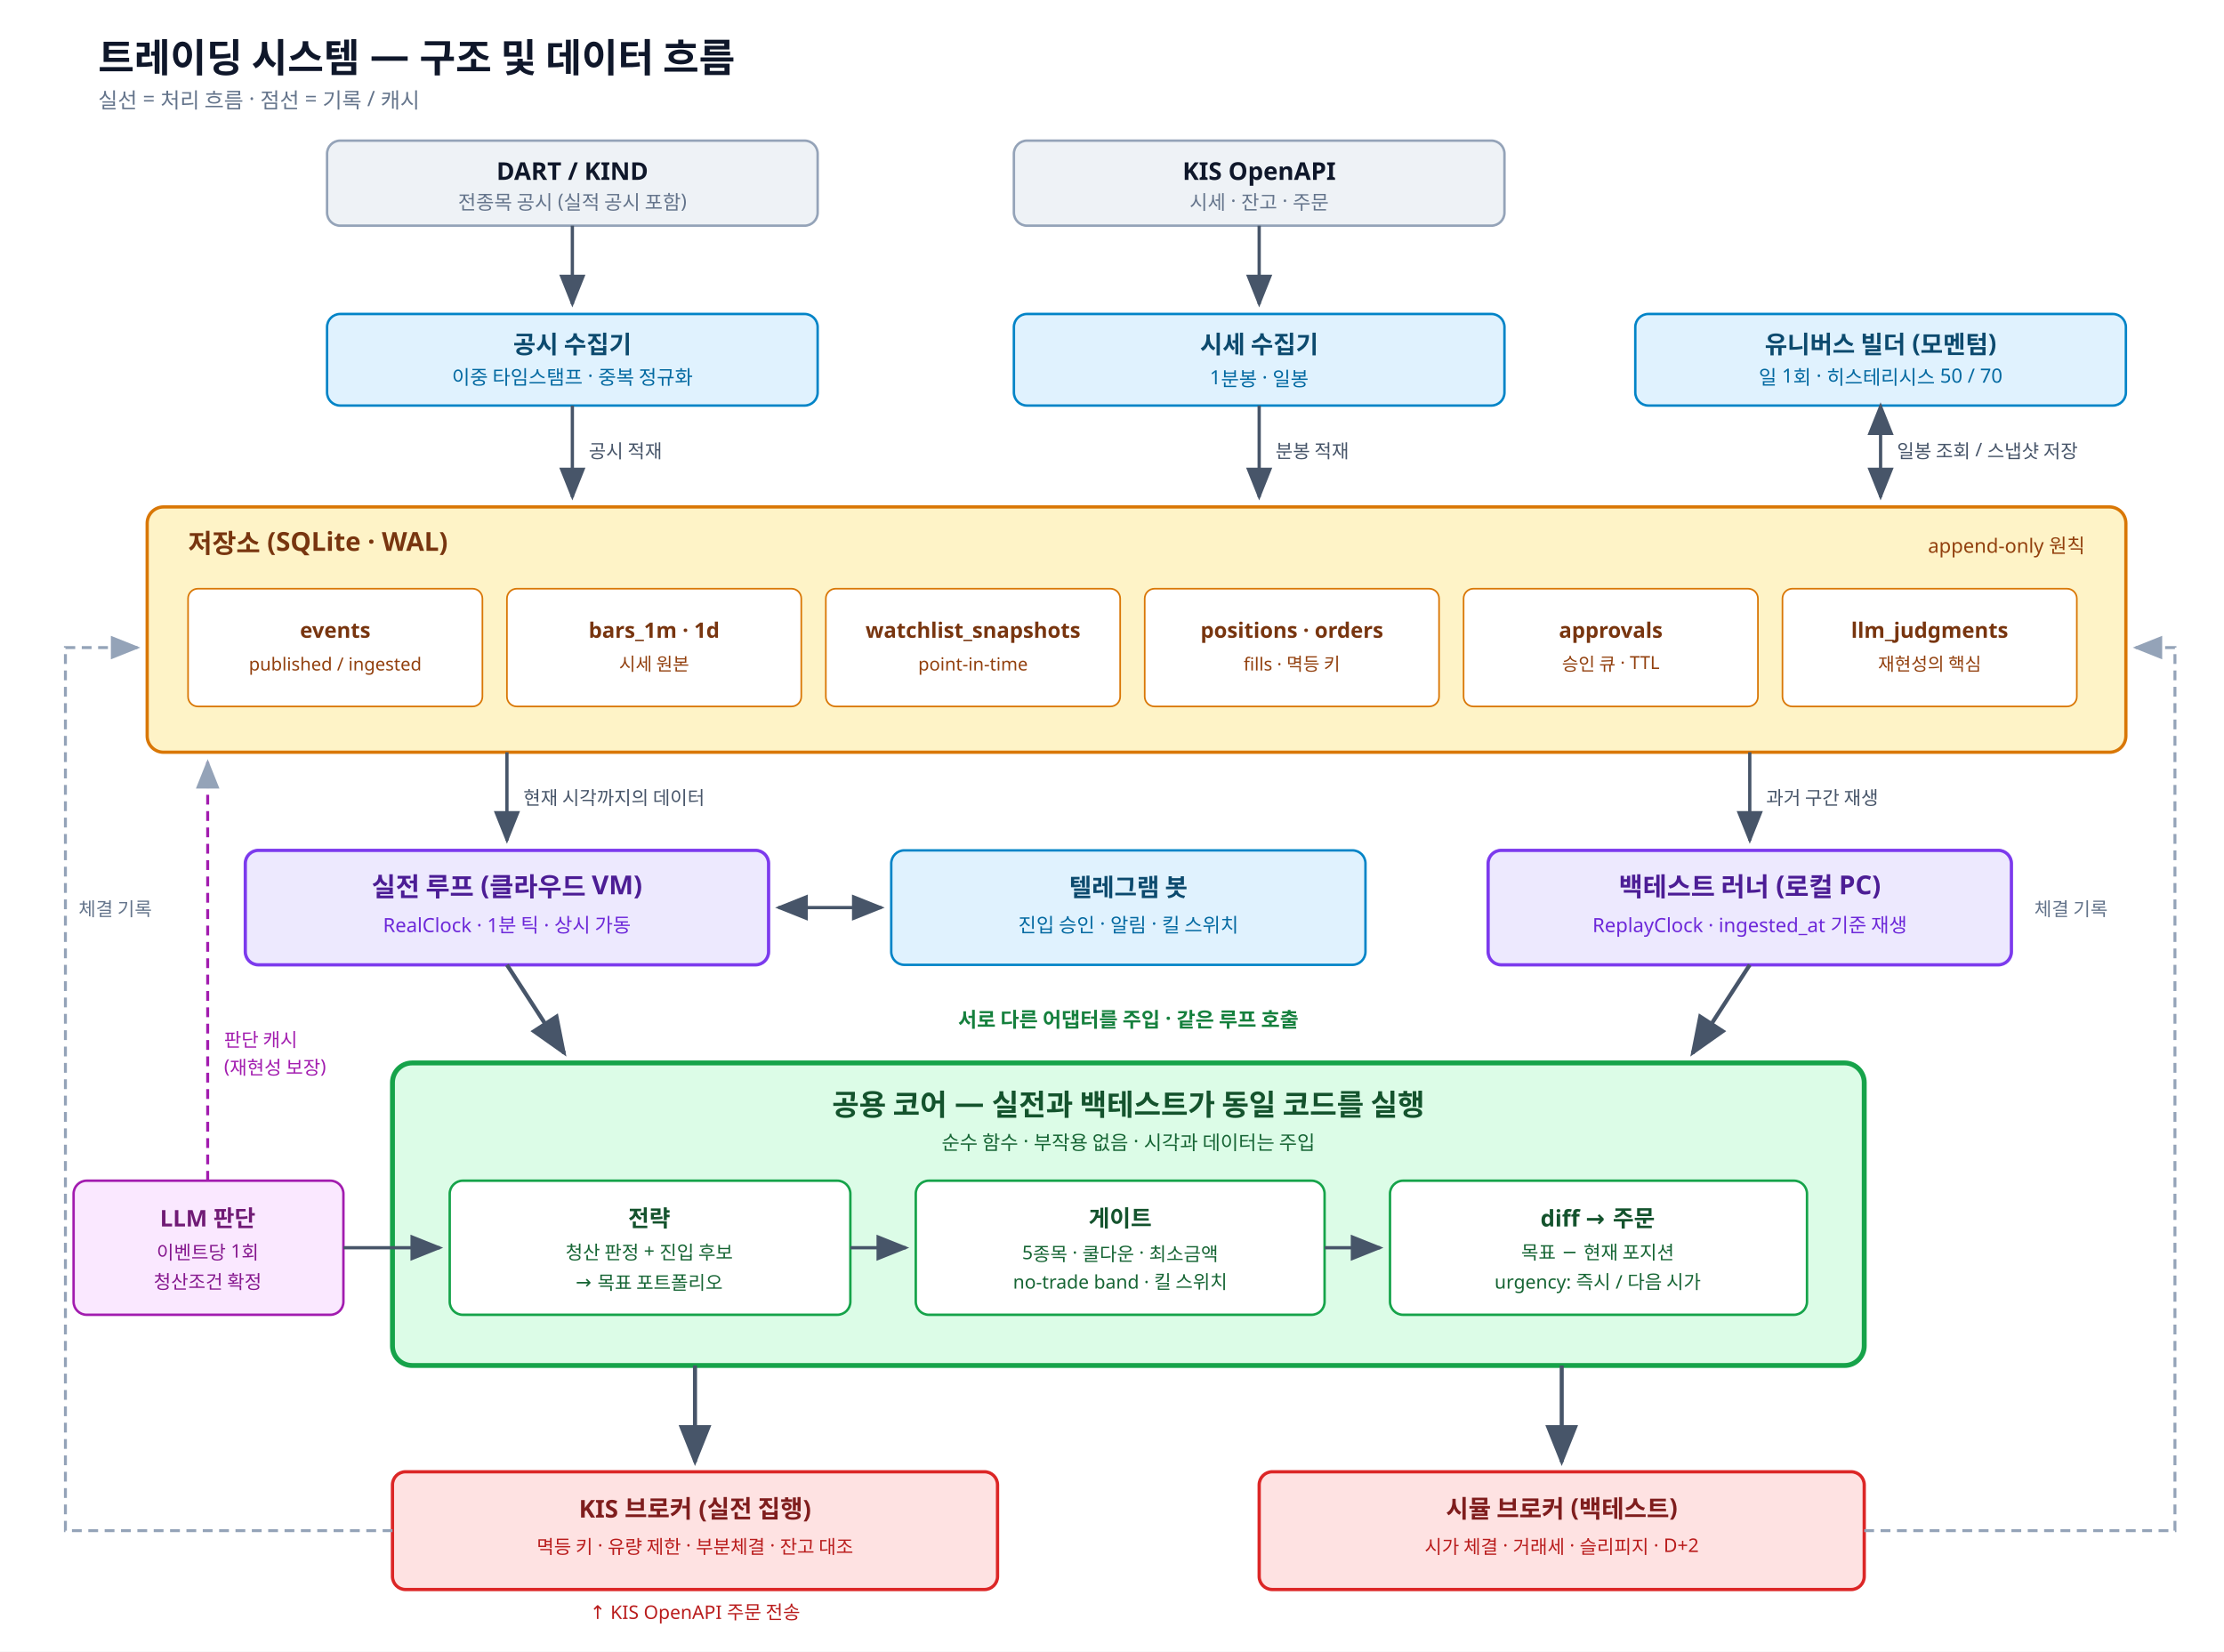
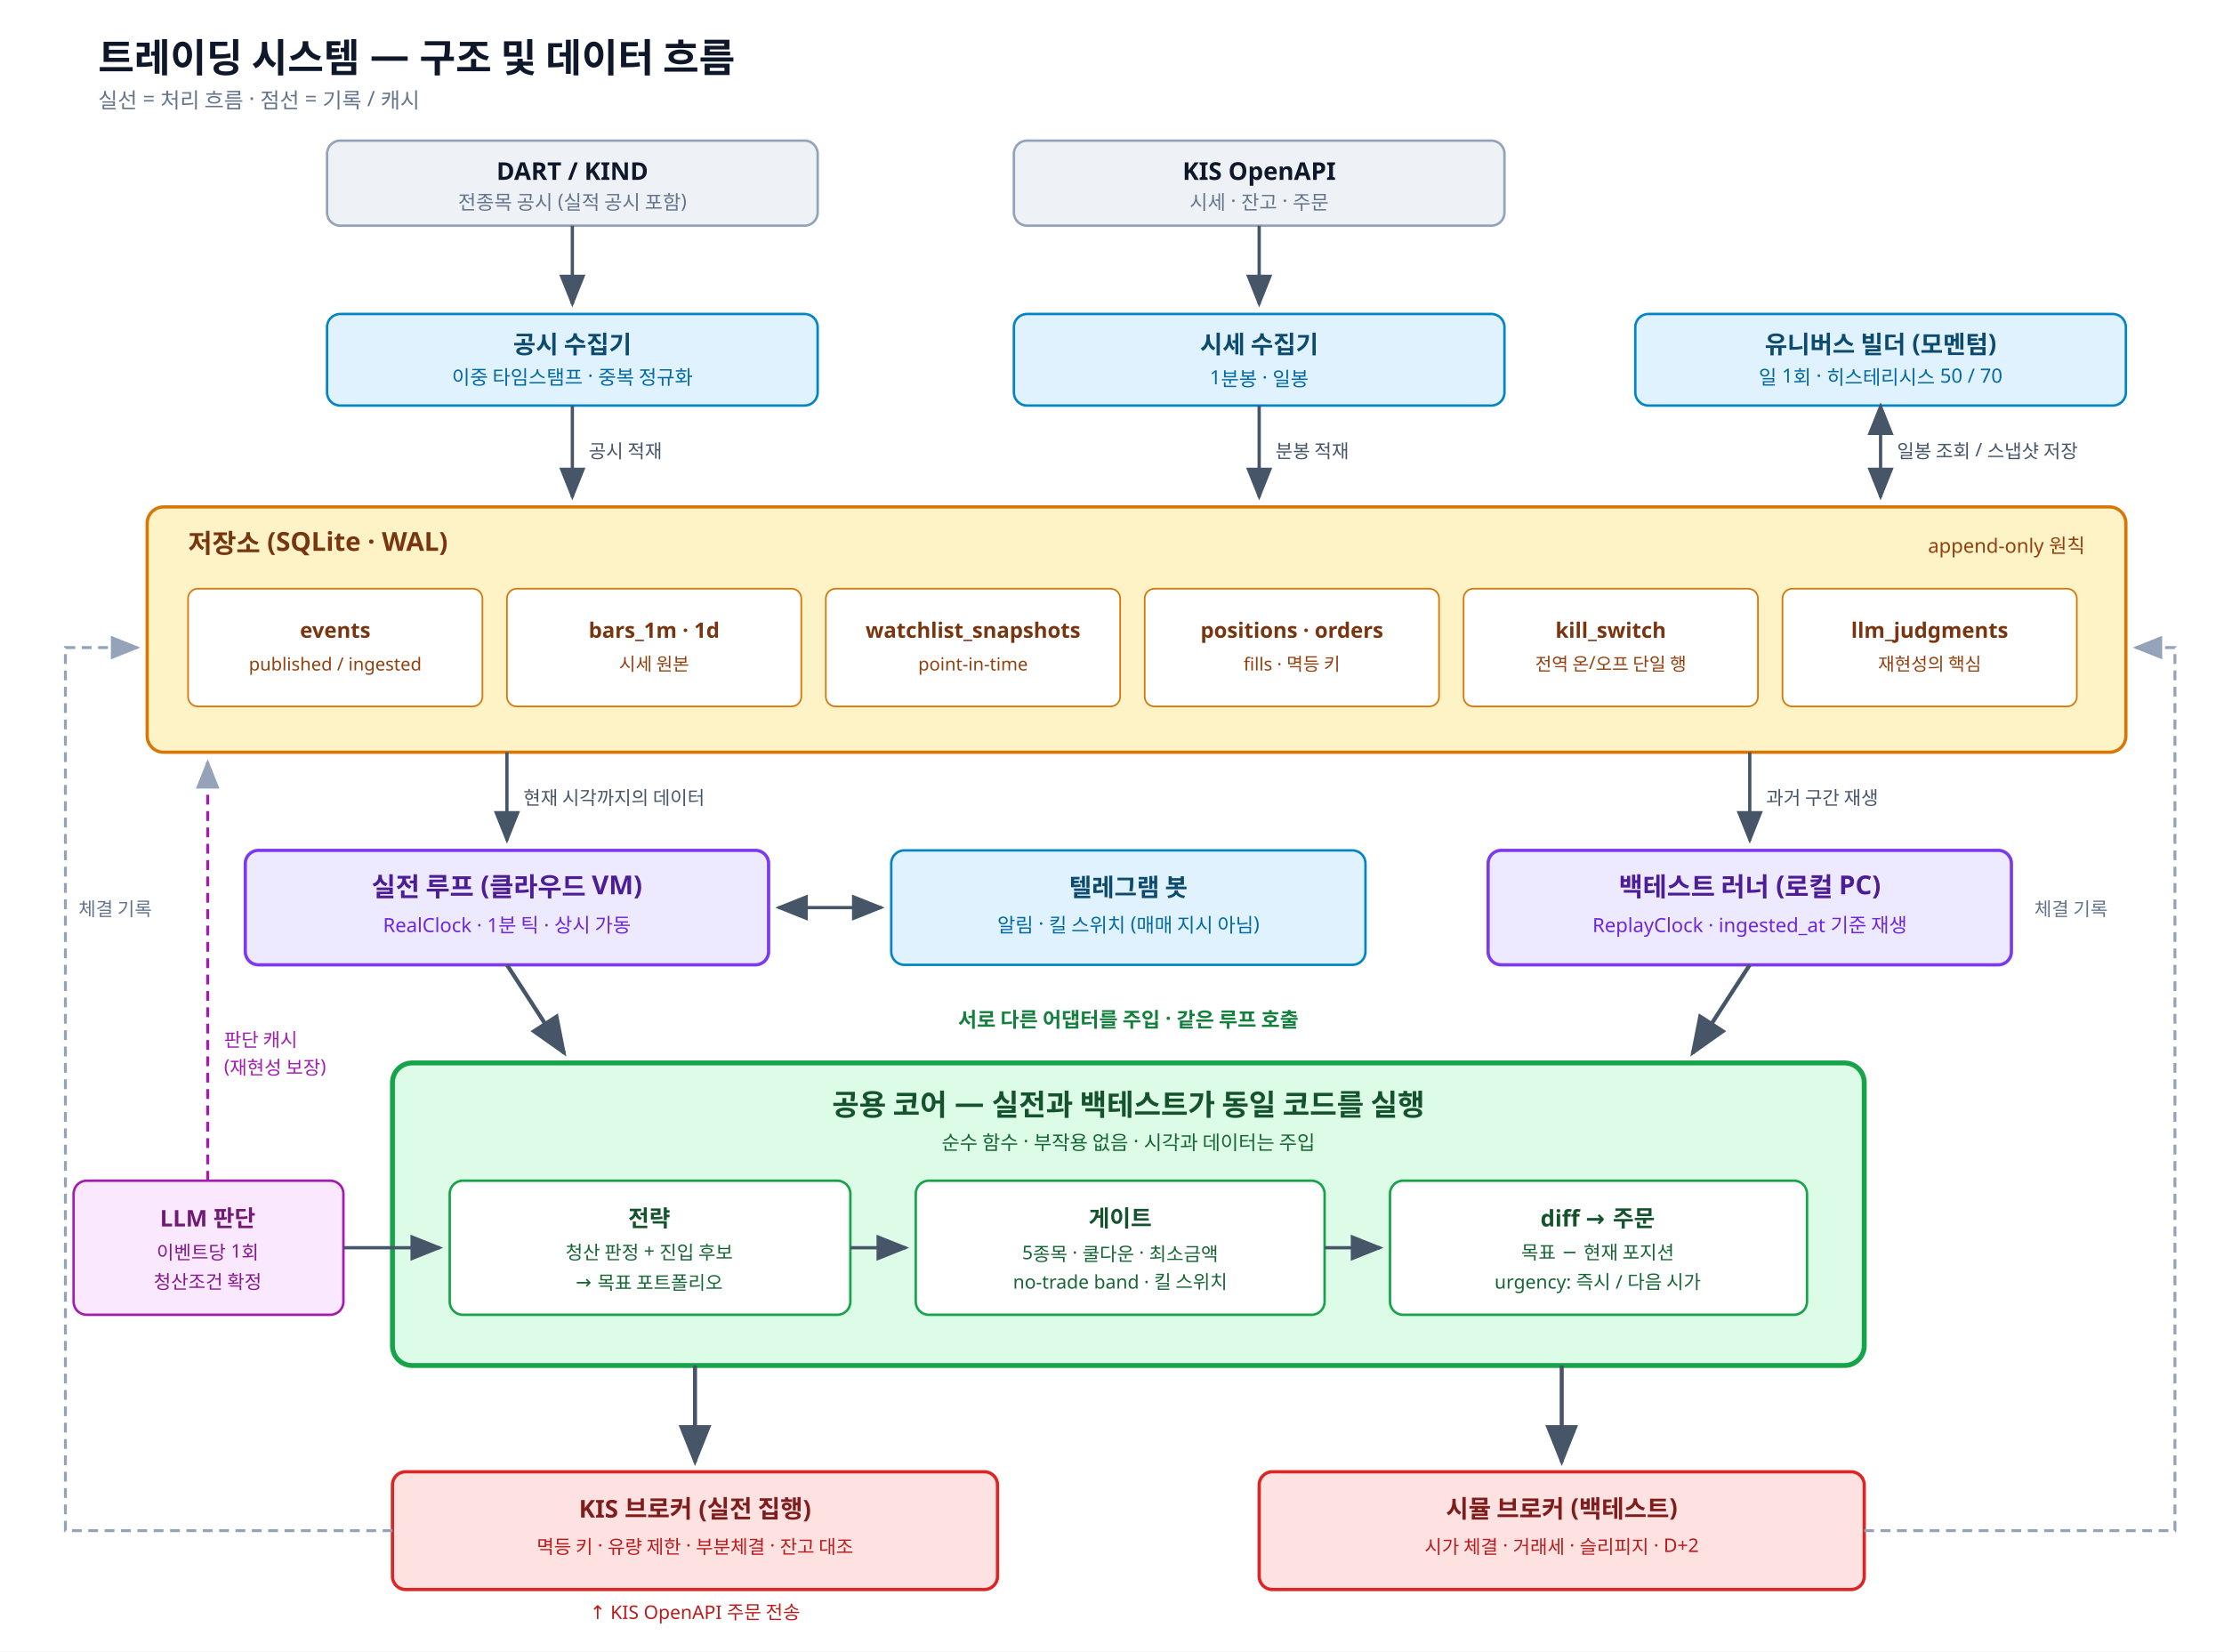
<svg xmlns="http://www.w3.org/2000/svg" viewBox="0 0 1360 1010" font-family="'Noto Sans KR','Malgun Gothic','Apple SD Gothic Neo',sans-serif">
  <defs>
    <marker id="ah" markerWidth="10" markerHeight="8" refX="9" refY="4" orient="auto">
      <path d="M0,0 L10,4 L0,8 Z" fill="#475569" />
    </marker>
    <marker id="ahs" markerWidth="10" markerHeight="8" refX="9" refY="4" orient="auto">
      <path d="M0,0 L10,4 L0,8 Z" fill="#94a3b8" />
    </marker>
    <marker id="ahb" markerWidth="10" markerHeight="8" refX="1" refY="4" orient="auto">
      <path d="M10,0 L0,4 L10,8 Z" fill="#475569" />
    </marker>
  </defs>
  <rect width="1360" height="1010" fill="#ffffff" />
  <text x="60" y="44" font-size="24" font-weight="700" fill="#0f172a">트레이딩 시스템 — 구조 및 데이터 흐름</text>
  <text x="60" y="66" font-size="13" fill="#64748b">실선 = 처리 흐름 · 점선 = 기록 / 캐시</text>
  <rect x="200" y="86" width="300" height="52" rx="8" fill="#eef2f6" stroke="#94a3b8" stroke-width="1.5" />
  <text x="350" y="110" font-size="15" font-weight="600" fill="#0f172a" text-anchor="middle">DART / KIND</text>
  <text x="350" y="128" font-size="12" fill="#64748b" text-anchor="middle">전종목 공시 (실적 공시 포함)</text>
  <rect x="620" y="86" width="300" height="52" rx="8" fill="#eef2f6" stroke="#94a3b8" stroke-width="1.5" />
  <text x="770" y="110" font-size="15" font-weight="600" fill="#0f172a" text-anchor="middle">KIS OpenAPI</text>
  <text x="770" y="128" font-size="12" fill="#64748b" text-anchor="middle">시세 · 잔고 · 주문</text>
  <rect x="200" y="192" width="300" height="56" rx="8" fill="#e0f2fe" stroke="#0284c7" stroke-width="1.5" />
  <text x="350" y="216" font-size="15" font-weight="600" fill="#0c4a6e" text-anchor="middle">공시 수집기</text>
  <text x="350" y="235" font-size="12" fill="#0369a1" text-anchor="middle">이중 타임스탬프 · 중복 정규화</text>
  <rect x="620" y="192" width="300" height="56" rx="8" fill="#e0f2fe" stroke="#0284c7" stroke-width="1.5" />
  <text x="770" y="216" font-size="15" font-weight="600" fill="#0c4a6e" text-anchor="middle">시세 수집기</text>
  <text x="770" y="235" font-size="12" fill="#0369a1" text-anchor="middle">1분봉 · 일봉</text>
  <rect x="1000" y="192" width="300" height="56" rx="8" fill="#e0f2fe" stroke="#0284c7" stroke-width="1.5" />
  <text x="1150" y="216" font-size="15" font-weight="600" fill="#0c4a6e" text-anchor="middle">유니버스 빌더 (모멘텀)</text>
  <text x="1150" y="235" font-size="12" fill="#0369a1" text-anchor="middle">일 1회 · 히스테리시스 50 / 70</text>
  <rect x="90" y="310" width="1210" height="150" rx="10" fill="#fef3c7" stroke="#d97706" stroke-width="2" />
  <text x="115" y="338" font-size="16" font-weight="700" fill="#78350f">저장소 (SQLite · WAL)</text>
  <text x="1275" y="338" font-size="12" fill="#92400e" text-anchor="end">append-only 원칙</text>
  <rect x="115" y="360" width="180" height="72" rx="6" fill="#ffffff" stroke="#d97706" />
  <text x="205" y="390" font-size="13" font-weight="600" fill="#78350f" text-anchor="middle">events</text>
  <text x="205" y="410" font-size="11" fill="#92400e" text-anchor="middle">published / ingested</text>
  <rect x="310" y="360" width="180" height="72" rx="6" fill="#ffffff" stroke="#d97706" />
  <text x="400" y="390" font-size="13" font-weight="600" fill="#78350f" text-anchor="middle">bars_1m · 1d</text>
  <text x="400" y="410" font-size="11" fill="#92400e" text-anchor="middle">시세 원본</text>
  <rect x="505" y="360" width="180" height="72" rx="6" fill="#ffffff" stroke="#d97706" />
  <text x="595" y="390" font-size="13" font-weight="600" fill="#78350f" text-anchor="middle">watchlist_snapshots</text>
  <text x="595" y="410" font-size="11" fill="#92400e" text-anchor="middle">point-in-time</text>
  <rect x="700" y="360" width="180" height="72" rx="6" fill="#ffffff" stroke="#d97706" />
  <text x="790" y="390" font-size="13" font-weight="600" fill="#78350f" text-anchor="middle">positions · orders</text>
  <text x="790" y="410" font-size="11" fill="#92400e" text-anchor="middle">fills · 멱등 키</text>
  <rect x="895" y="360" width="180" height="72" rx="6" fill="#ffffff" stroke="#d97706" />
-   <text x="985" y="390" font-size="13" font-weight="600" fill="#78350f" text-anchor="middle">approvals</text>
-   <text x="985" y="410" font-size="11" fill="#92400e" text-anchor="middle">승인 큐 · TTL</text>
+   <text x="985" y="390" font-size="13" font-weight="600" fill="#78350f" text-anchor="middle">kill_switch</text>
+   <text x="985" y="410" font-size="11" fill="#92400e" text-anchor="middle">전역 온/오프 단일 행</text>
  <rect x="1090" y="360" width="180" height="72" rx="6" fill="#ffffff" stroke="#d97706" />
  <text x="1180" y="390" font-size="13" font-weight="600" fill="#78350f" text-anchor="middle">llm_judgments</text>
  <text x="1180" y="410" font-size="11" fill="#92400e" text-anchor="middle">재현성의 핵심</text>
  <rect x="150" y="520" width="320" height="70" rx="8" fill="#ede9fe" stroke="#7c3aed" stroke-width="2" />
  <text x="310" y="548" font-size="16" font-weight="700" fill="#4c1d95" text-anchor="middle">실전 루프 (클라우드 VM)</text>
  <text x="310" y="570" font-size="12" fill="#6d28d9" text-anchor="middle">RealClock · 1분 틱 · 상시 가동</text>
  <rect x="545" y="520" width="290" height="70" rx="8" fill="#e0f2fe" stroke="#0284c7" stroke-width="1.5" />
  <text x="690" y="548" font-size="15" font-weight="600" fill="#0c4a6e" text-anchor="middle">텔레그램 봇</text>
-   <text x="690" y="570" font-size="12" fill="#0369a1" text-anchor="middle">진입 승인 · 알림 · 킬 스위치</text>
+   <text x="690" y="570" font-size="12" fill="#0369a1" text-anchor="middle">알림 · 킬 스위치 (매매 지시 아님)</text>
  <rect x="910" y="520" width="320" height="70" rx="8" fill="#ede9fe" stroke="#7c3aed" stroke-width="2" />
  <text x="1070" y="548" font-size="16" font-weight="700" fill="#4c1d95" text-anchor="middle">백테스트 러너 (로컬 PC)</text>
  <text x="1070" y="570" font-size="12" fill="#6d28d9" text-anchor="middle">ReplayClock · ingested_at 기준 재생</text>
  <rect x="240" y="650" width="900" height="185" rx="12" fill="#dcfce7" stroke="#16a34a" stroke-width="3" />
  <text x="690" y="682" font-size="18" font-weight="700" fill="#14532d" text-anchor="middle">공용 코어 — 실전과 백테스트가 동일 코드를 실행</text>
  <text x="690" y="703" font-size="12" fill="#166534" text-anchor="middle">순수 함수 · 부작용 없음 · 시각과 데이터는 주입</text>
  <rect x="275" y="722" width="245" height="82" rx="8" fill="#ffffff" stroke="#16a34a" stroke-width="1.5" />
  <text x="397" y="750" font-size="14" font-weight="700" fill="#14532d" text-anchor="middle">전략</text>
  <text x="397" y="770" font-size="11.5" fill="#166534" text-anchor="middle">청산 판정 + 진입 후보</text>
  <text x="397" y="788" font-size="11.5" fill="#166534" text-anchor="middle">→ 목표 포트폴리오</text>
  <rect x="560" y="722" width="250" height="82" rx="8" fill="#ffffff" stroke="#16a34a" stroke-width="1.5" />
  <text x="685" y="750" font-size="14" font-weight="700" fill="#14532d" text-anchor="middle">게이트</text>
  <text x="685" y="770" font-size="11.5" fill="#166534" text-anchor="middle">5종목 · 쿨다운 · 최소금액</text>
  <text x="685" y="788" font-size="11.5" fill="#166534" text-anchor="middle">no-trade band · 킬 스위치</text>
  <rect x="850" y="722" width="255" height="82" rx="8" fill="#ffffff" stroke="#16a34a" stroke-width="1.5" />
  <text x="977" y="750" font-size="14" font-weight="700" fill="#14532d" text-anchor="middle">diff → 주문</text>
  <text x="977" y="770" font-size="11.5" fill="#166534" text-anchor="middle">목표 − 현재 포지션</text>
  <text x="977" y="788" font-size="11.5" fill="#166534" text-anchor="middle">urgency: 즉시 / 다음 시가</text>
  <rect x="45" y="722" width="165" height="82" rx="8" fill="#fae8ff" stroke="#a21caf" stroke-width="1.5" />
  <text x="127" y="750" font-size="14" font-weight="700" fill="#701a75" text-anchor="middle">LLM 판단</text>
  <text x="127" y="770" font-size="11.5" fill="#86198f" text-anchor="middle">이벤트당 1회</text>
  <text x="127" y="788" font-size="11.5" fill="#86198f" text-anchor="middle">청산조건 확정</text>
  <rect x="240" y="900" width="370" height="72" rx="8" fill="#fee2e2" stroke="#dc2626" stroke-width="2" />
  <text x="425" y="928" font-size="15" font-weight="700" fill="#7f1d1d" text-anchor="middle">KIS 브로커 (실전 집행)</text>
  <text x="425" y="950" font-size="11.5" fill="#b91c1c" text-anchor="middle">멱등 키 · 유량 제한 · 부분체결 · 잔고 대조</text>
  <rect x="770" y="900" width="370" height="72" rx="8" fill="#fee2e2" stroke="#dc2626" stroke-width="2" />
  <text x="955" y="928" font-size="15" font-weight="700" fill="#7f1d1d" text-anchor="middle">시뮬 브로커 (백테스트)</text>
  <text x="955" y="950" font-size="11.5" fill="#b91c1c" text-anchor="middle">시가 체결 · 거래세 · 슬리피지 · D+2</text>
  <line x1="350" y1="138" x2="350" y2="186" stroke="#475569" stroke-width="2" marker-end="url(#ah)" />
  <line x1="770" y1="138" x2="770" y2="186" stroke="#475569" stroke-width="2" marker-end="url(#ah)" />
  <line x1="350" y1="248" x2="350" y2="304" stroke="#475569" stroke-width="2" marker-end="url(#ah)" />
  <text x="360" y="280" font-size="11.5" fill="#475569">공시 적재</text>
  <line x1="770" y1="248" x2="770" y2="304" stroke="#475569" stroke-width="2" marker-end="url(#ah)" />
  <text x="780" y="280" font-size="11.5" fill="#475569">분봉 적재</text>
  <line x1="1150" y1="248" x2="1150" y2="304" stroke="#475569" stroke-width="2" marker-end="url(#ah)" marker-start="url(#ahb)" />
  <text x="1160" y="280" font-size="11.5" fill="#475569">일봉 조회 / 스냅샷 저장</text>
  <line x1="310" y1="460" x2="310" y2="514" stroke="#475569" stroke-width="2" marker-end="url(#ah)" />
  <text x="320" y="492" font-size="11.5" fill="#475569">현재 시각까지의 데이터</text>
  <line x1="1070" y1="460" x2="1070" y2="514" stroke="#475569" stroke-width="2" marker-end="url(#ah)" />
  <text x="1080" y="492" font-size="11.5" fill="#475569">과거 구간 재생</text>
  <line x1="310" y1="590" x2="345" y2="644" stroke="#475569" stroke-width="2.5" marker-end="url(#ah)" />
  <line x1="1070" y1="590" x2="1035" y2="644" stroke="#475569" stroke-width="2.5" marker-end="url(#ah)" />
  <text x="690" y="628" font-size="12.5" font-weight="600" fill="#15803d" text-anchor="middle">서로 다른 어댑터를 주입 · 같은 루프 호출</text>
  <line x1="520" y1="763" x2="554" y2="763" stroke="#475569" stroke-width="2" marker-end="url(#ah)" />
  <line x1="810" y1="763" x2="844" y2="763" stroke="#475569" stroke-width="2" marker-end="url(#ah)" />
  <line x1="210" y1="763" x2="269" y2="763" stroke="#475569" stroke-width="2" marker-end="url(#ah)" />
  <path d="M127,722 L127,466" stroke="#a21caf" stroke-width="1.8" stroke-dasharray="6 4" fill="none" marker-end="url(#ahs)" />
  <text x="137" y="640" font-size="11.5" fill="#a21caf">판단 캐시</text>
  <text x="137" y="656" font-size="11.5" fill="#a21caf">(재현성 보장)</text>
  <line x1="425" y1="835" x2="425" y2="894" stroke="#475569" stroke-width="2.5" marker-end="url(#ah)" />
  <line x1="955" y1="835" x2="955" y2="894" stroke="#475569" stroke-width="2.5" marker-end="url(#ah)" />
  <path d="M240,936 L40,936 L40,396 L84,396" stroke="#94a3b8" stroke-width="1.8" stroke-dasharray="6 4" fill="none" marker-end="url(#ahs)" />
  <text x="48" y="560" font-size="11.5" fill="#64748b">체결 기록</text>
  <path d="M1140,936 L1330,936 L1330,396 L1306,396" stroke="#94a3b8" stroke-width="1.8" stroke-dasharray="6 4" fill="none" marker-end="url(#ahs)" />
  <text x="1244" y="560" font-size="11.5" fill="#64748b">체결 기록</text>
  <line x1="476" y1="555" x2="539" y2="555" stroke="#475569" stroke-width="2" marker-end="url(#ah)" marker-start="url(#ahb)" />
  <text x="425" y="990" font-size="11.5" fill="#b91c1c" text-anchor="middle">↑ KIS OpenAPI 주문 전송</text>
</svg>
